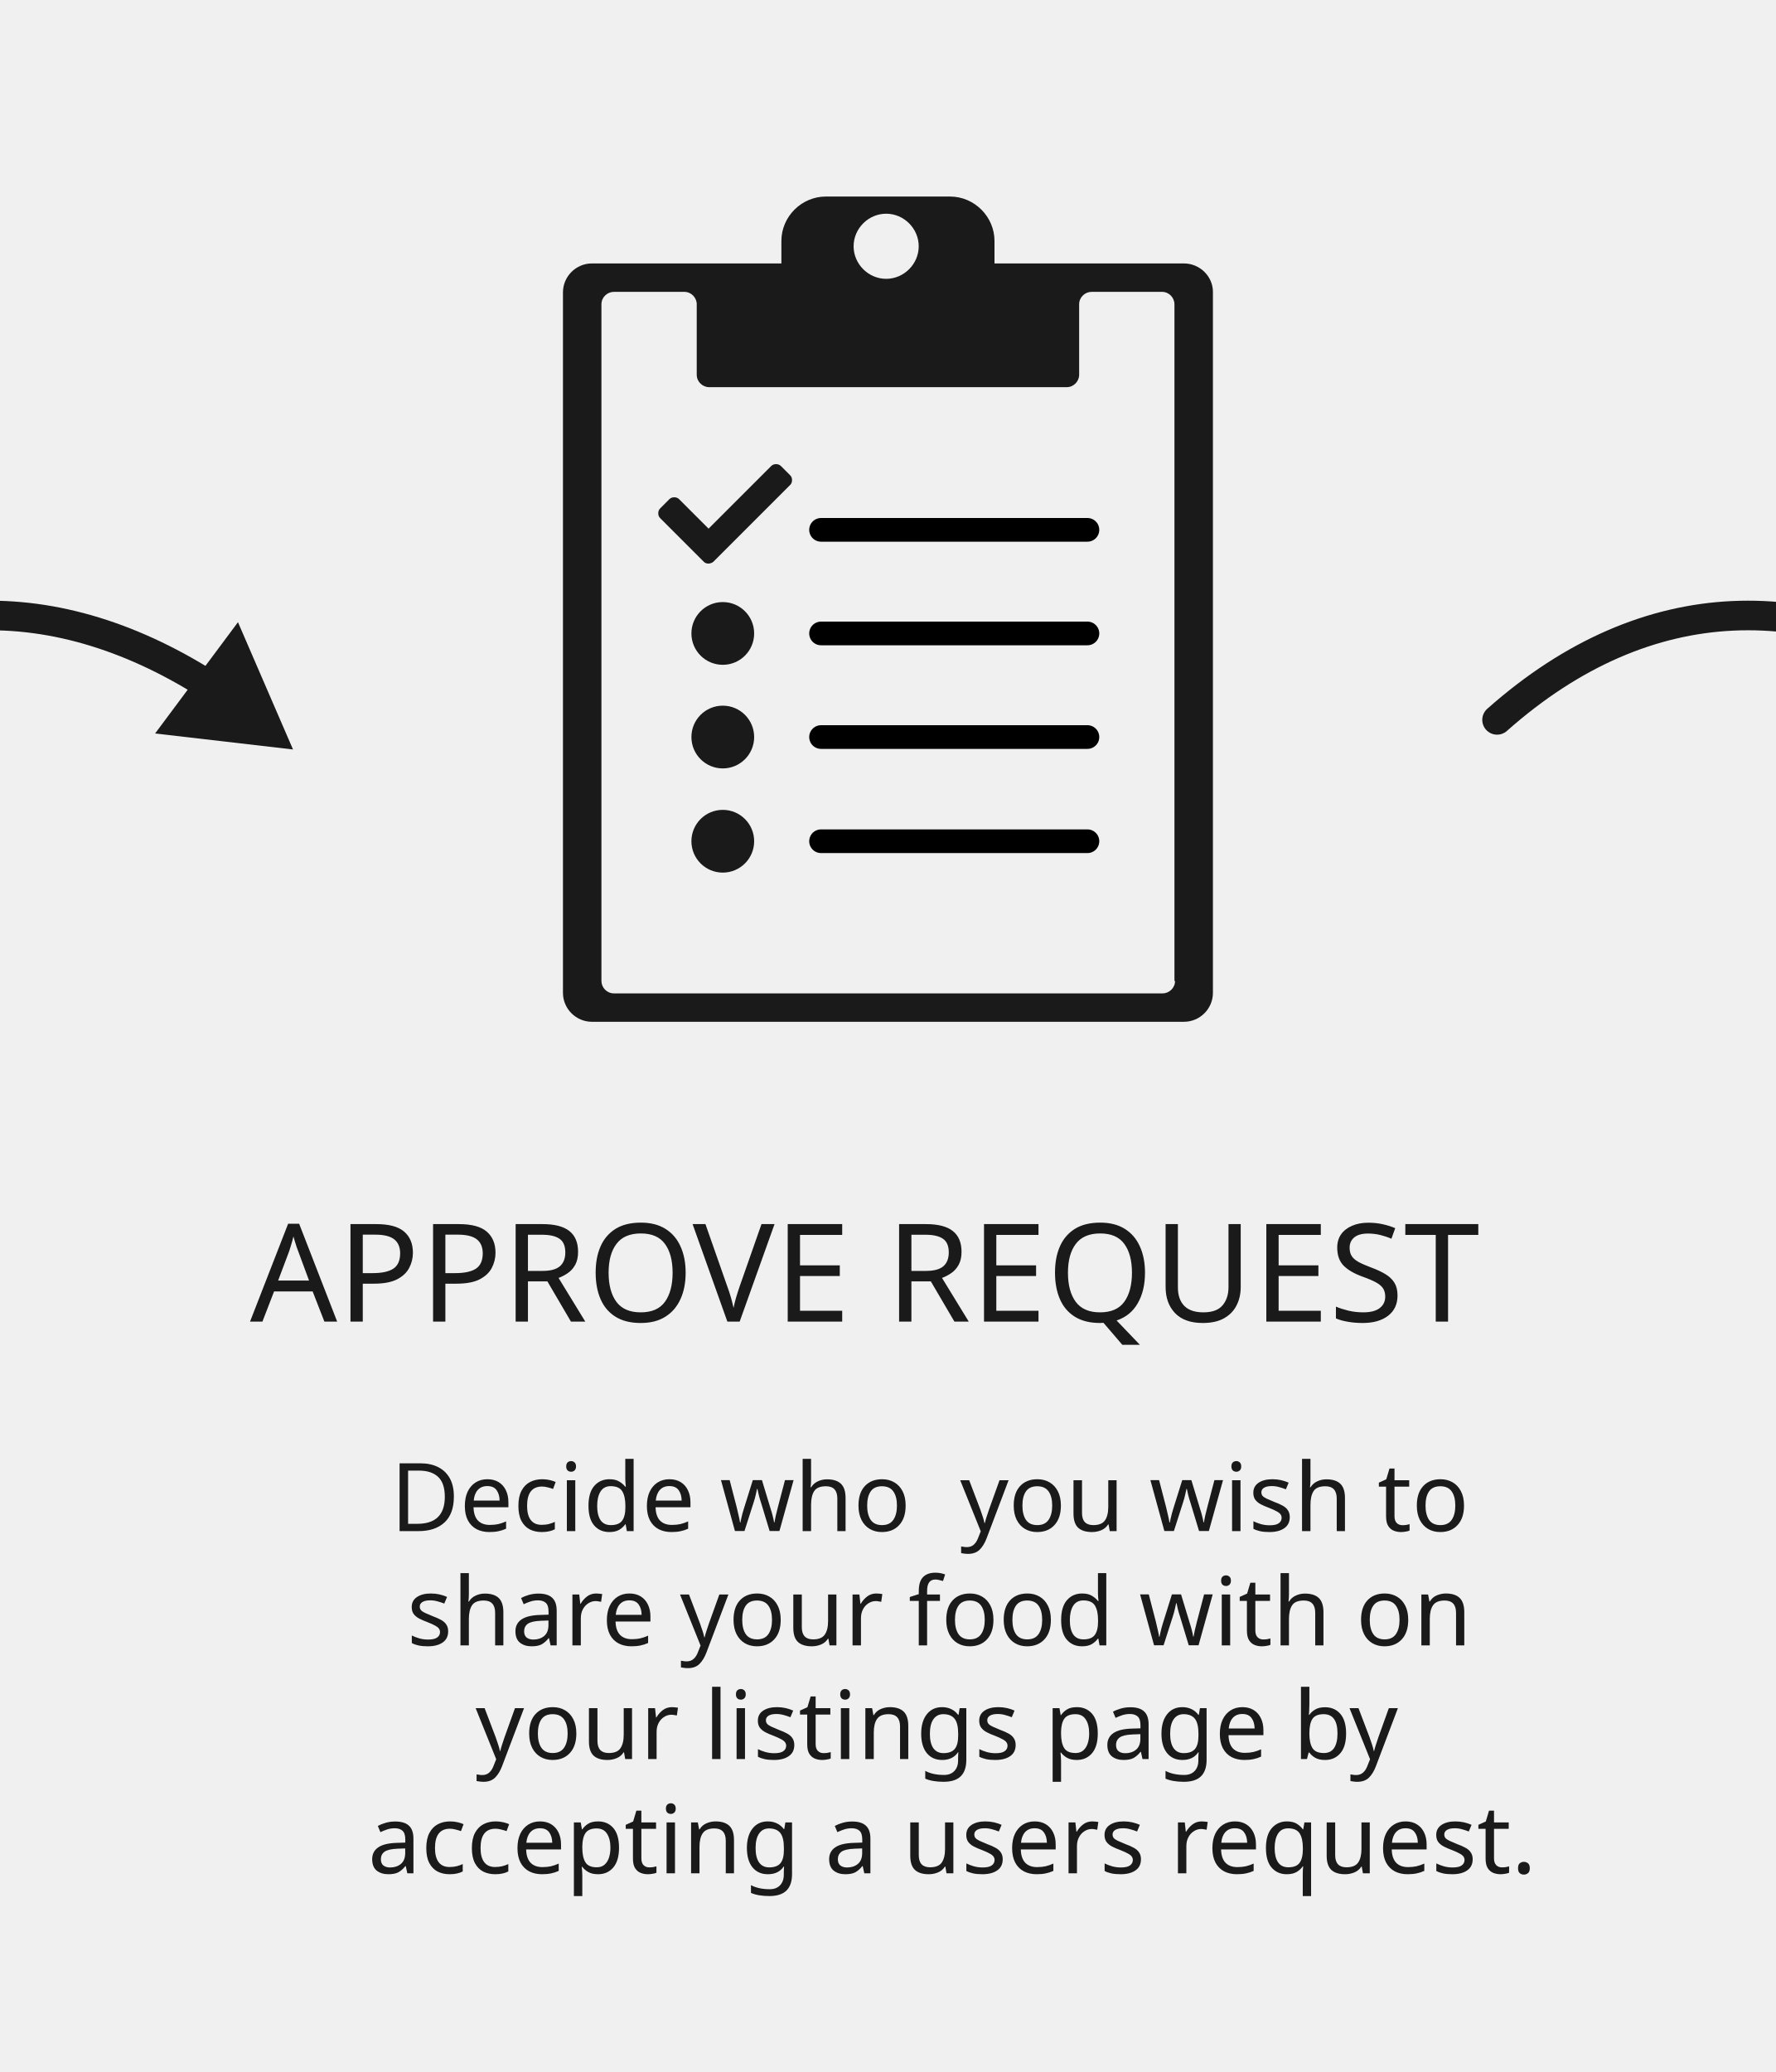
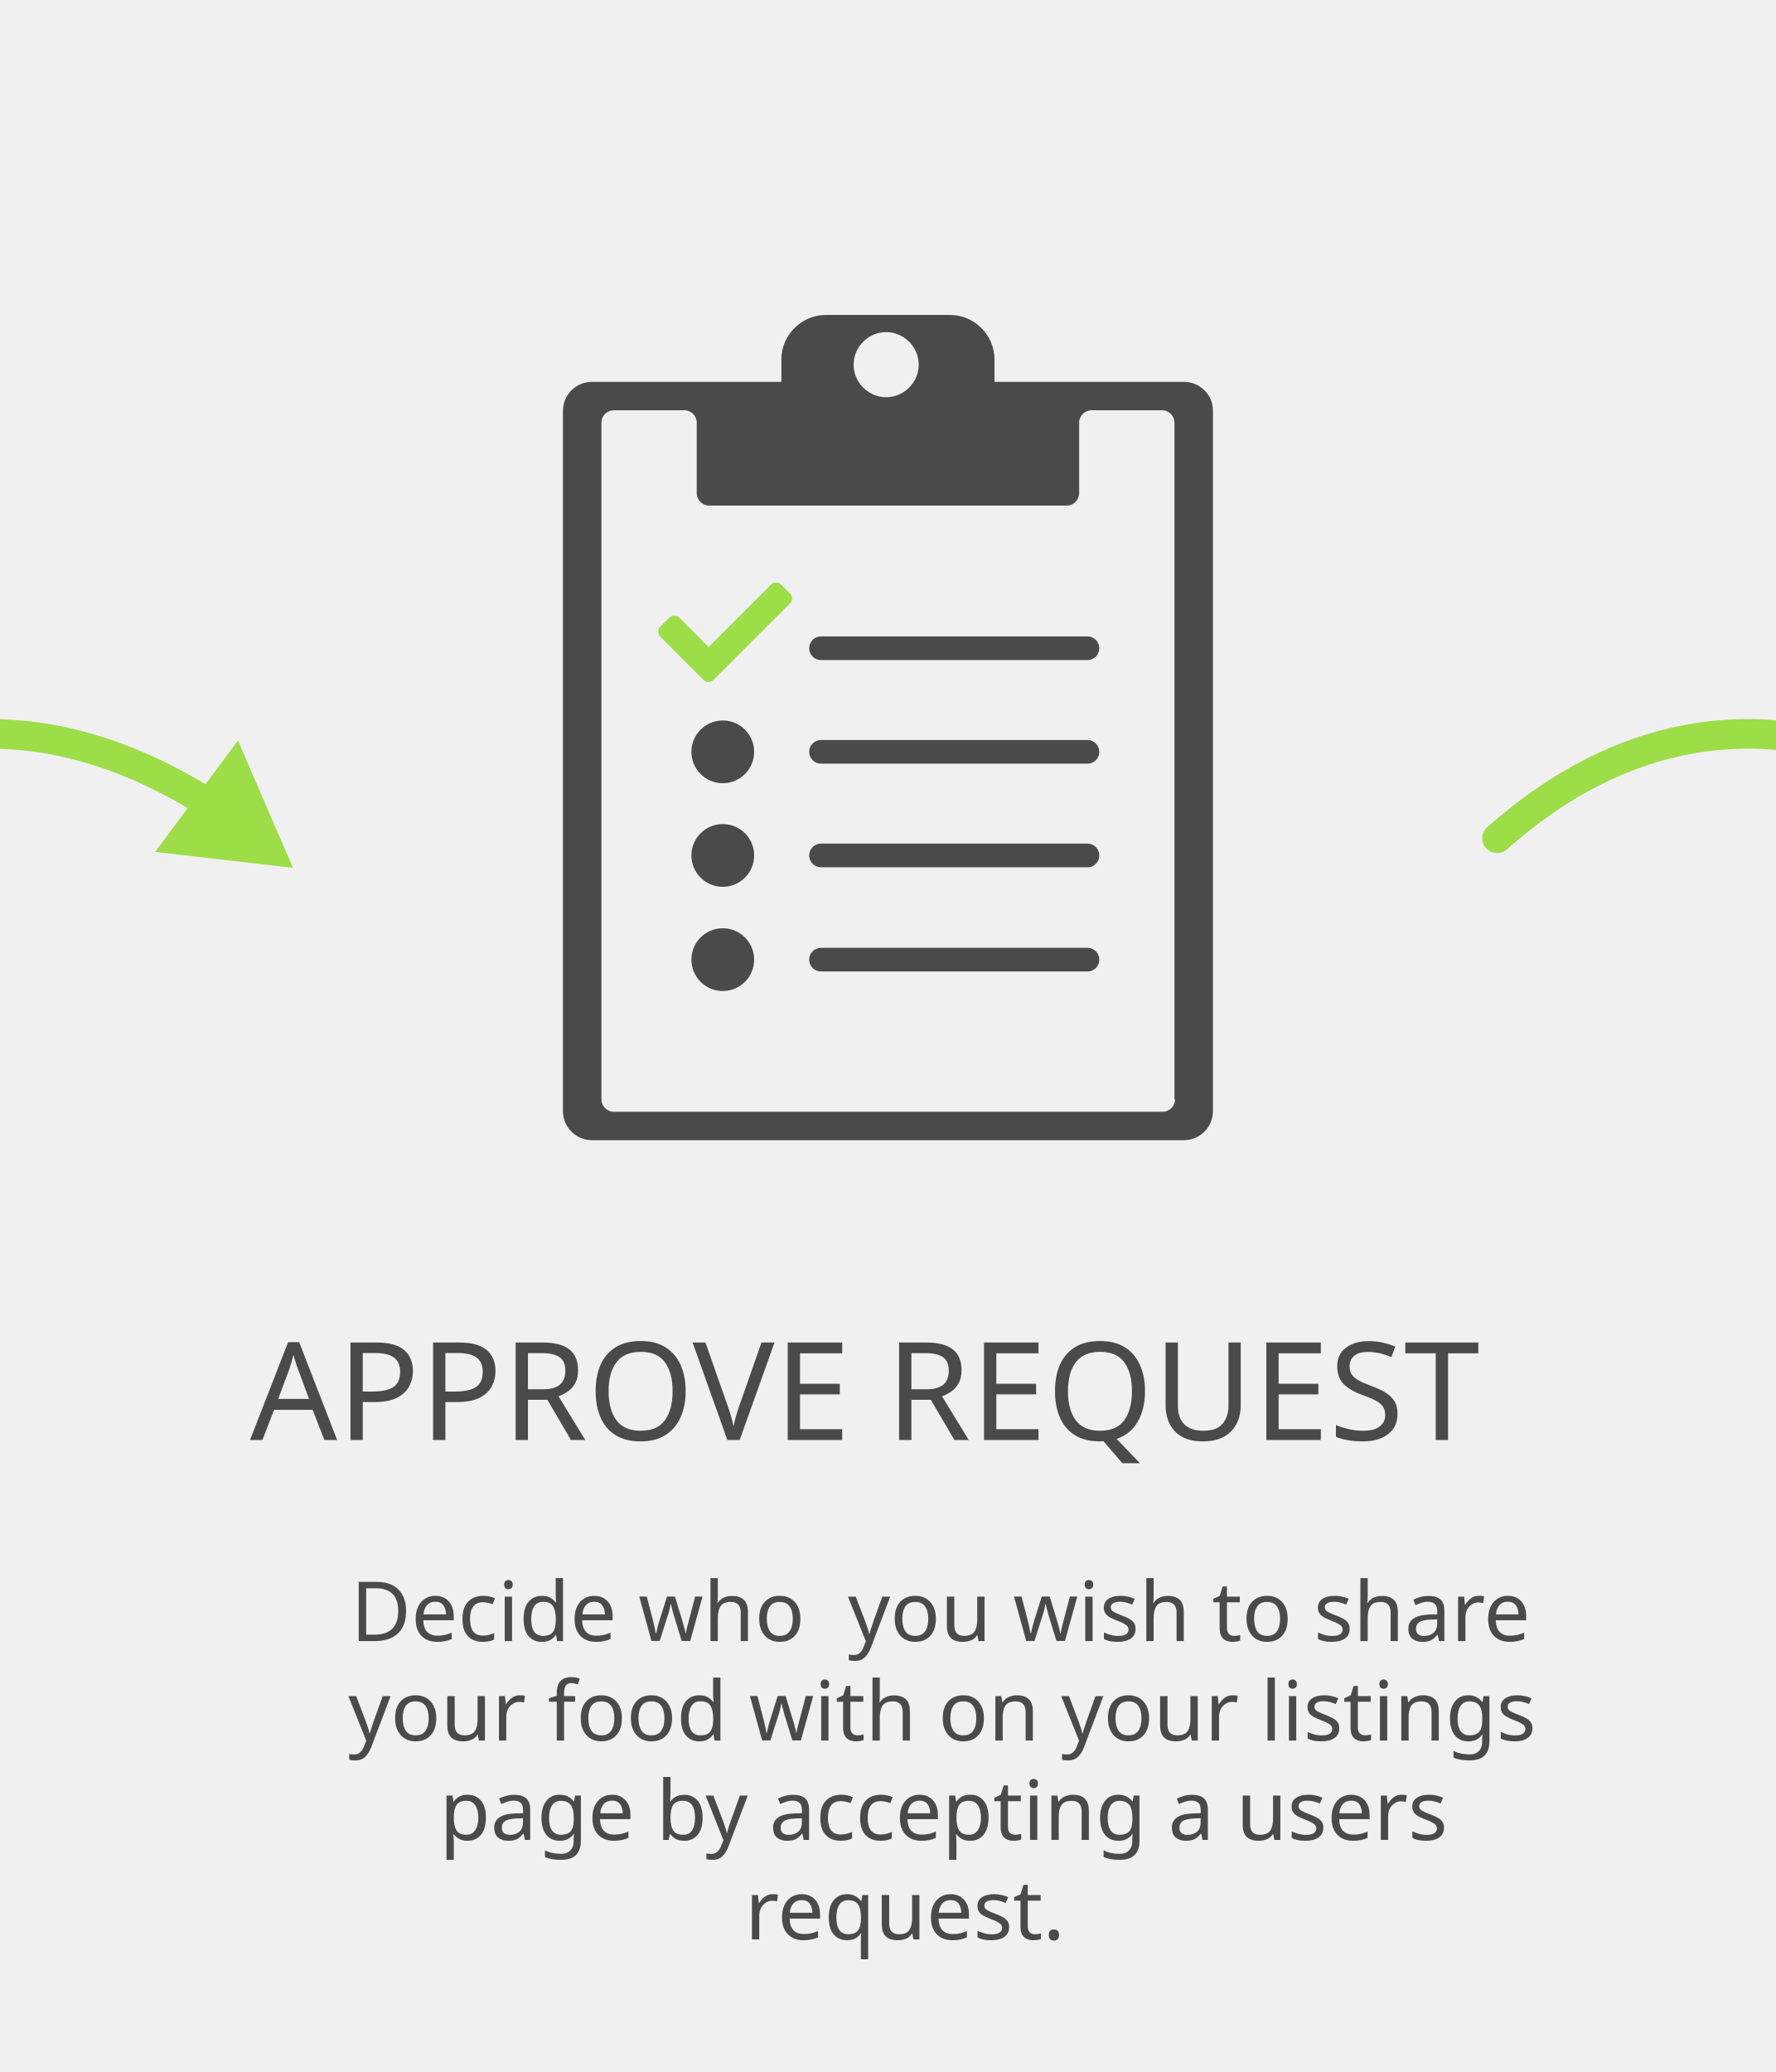
<svg xmlns="http://www.w3.org/2000/svg" version="1.1" x="0px" y="0px" viewBox="0 0 300 350" style="enable-background:new 0 0 300 350;" xml:space="preserve">
  <style type="text/css">
	.st0{fill:#99CC33;}
	.st1{fill:#9DDD48;}
	.st2{fill:#D9E021;}
	.st3{fill:#8CC63F;}
	.st4{fill:url(#SVGID_1_);}
	.st5{fill:url(#SVGID_2_);}
	.st6{fill:url(#SVGID_3_);}
	.st7{fill:url(#SVGID_4_);}
	.st8{fill:url(#SVGID_5_);}
	.st9{fill:#FEFEFE;}
	.st10{fill:url(#SVGID_6_);}
	.st11{fill:#669900;}
	.st12{fill:#EDEFFD;}
	.st13{fill:url(#SVGID_7_);}
	.st14{fill:url(#SVGID_8_);}
	.st15{fill:url(#SVGID_9_);}
	.st16{fill:url(#SVGID_10_);}
	.st17{fill:url(#SVGID_11_);}
	.st18{fill:url(#SVGID_12_);}
	.st19{fill:url(#SVGID_13_);}
	.st20{fill:url(#SVGID_14_);}
	.st21{fill:url(#SVGID_15_);}
	.st22{fill:url(#SVGID_16_);}
	.st23{fill:url(#SVGID_17_);}
	.st24{fill:url(#SVGID_18_);}
	.st25{fill:url(#SVGID_19_);}
	.st26{fill:url(#SVGID_20_);}
	.st27{fill:url(#SVGID_21_);}
	.st28{fill:url(#SVGID_22_);}
	.st29{fill:url(#SVGID_23_);}
	.st30{fill:url(#SVGID_24_);}
	.st31{fill:url(#SVGID_25_);}
	.st32{fill:url(#SVGID_26_);}
	.st33{fill:#7A88C2;}
	.st34{fill:#333349;}
	.st35{fill:#FDFDFD;}
	.st36{fill:#333333;}
	.st37{fill:none;stroke:#4D4D4D;stroke-width:4;stroke-linecap:round;stroke-linejoin:round;stroke-miterlimit:10;}
- 	.st38{fill:none;stroke:#1A1A1A;stroke-width:5;stroke-linecap:round;stroke-miterlimit:10;}
- 	.st39{fill:#1A1A1A;}
- 	.st40{opacity:0.44;fill:#FFFFFF;stroke:#000000;stroke-width:0.5;stroke-miterlimit:10;}
+ 	.st38{fill:none;stroke:#9DDD48;stroke-width:5;stroke-linecap:round;stroke-miterlimit:10;}
+ 	.st39{opacity:0.44;fill:#FFFFFF;stroke:#000000;stroke-width:0.5;stroke-miterlimit:10;}
+ 	.st40{fill:#4A4A4A;}
	.st41{fill:none;}
	.st42{font-family:'CirceRounded-Bold';}
	.st43{font-size:23.061px;}
- 	.st44{font-family:'CirceRounded-Light';}
- 	.st45{font-size:16.042px;}
- 	.st46{fill:none;stroke:#1A1A1A;stroke-width:4;stroke-linecap:round;stroke-linejoin:round;stroke-miterlimit:10;}
+ 	.st44{font-family:'CirceRounded-Regular';}
+ 	.st45{font-size:14px;}
+ 	.st46{fill:none;stroke:#4A4A4A;stroke-width:4;stroke-linecap:round;stroke-linejoin:round;stroke-miterlimit:10;}
	.st47{stroke:#000000;stroke-width:4;stroke-linecap:round;stroke-linejoin:round;stroke-miterlimit:10;}
	.st48{fill:none;stroke:#000000;stroke-width:4;stroke-linecap:round;stroke-linejoin:round;stroke-miterlimit:10;}
- 	.st49{fill:#1A1A1A;stroke:#000000;stroke-width:4;stroke-linecap:round;stroke-linejoin:round;stroke-miterlimit:10;}
+ 	.st49{fill:#4A4A4A;stroke:#4A4A4A;stroke-width:4;stroke-linecap:round;stroke-linejoin:round;stroke-miterlimit:10;}
</style>
  <g id="Layer_1">
    <g>
      <g>
-         <path class="st38" d="M-44.1,121.6c25.6-22.7,53.9-22.4,80.2-5.3" />
+         <path class="st38" d="M-44.1,141.6c25.6-22.7,53.9-22.4,80.2-5.3" />
        <g>
-           <polygon class="st39" points="26.2,123.9 49.5,126.6 40.2,105.1     " />
+           <polygon class="st1" points="26.2,143.9 49.5,146.6 40.2,125.1     " />
        </g>
      </g>
    </g>
    <g>
      <g>
-         <path class="st38" d="M252.9,121.6c25.6-22.7,53.9-22.4,80.2-5.3" />
+         <path class="st38" d="M252.9,141.6c25.6-22.7,53.9-22.4,80.2-5.3" />
      </g>
    </g>
  </g>
  <g id="Layer_2">
</g>
  <g id="Layer_3">
</g>
  <g id="Layer_4">
-     <rect x="34.2" y="207.1" class="st41" width="231.6" height="32" />
-     <text transform="matrix(1 0 0 1 42.2371 223.2431)" class="st39 st42 st43">APPROVE REQUEST</text>
-     <rect x="56.3" y="247.4" class="st41" width="187.5" height="121.6" />
-     <text transform="matrix(1 0 0 1 65.9394 258.6353)">
-       <tspan x="0" y="0" class="st39 st44 st45">Decide who  you wish to </tspan>
-       <tspan x="2.8" y="19.3" class="st39 st44 st45">share your food with on </tspan>
-       <tspan x="14.4" y="38.5" class="st39 st44 st45">your listings page by </tspan>
-       <tspan x="-3.8" y="57.8" class="st39 st44 st45">accepting a users request.</tspan>
+     <rect x="34.2" y="227.1" class="st41" width="231.6" height="32" />
+     <text transform="matrix(1 0 0 1 42.2371 243.2431)" class="st40 st42 st43">APPROVE REQUEST</text>
+     <rect x="56.3" y="267.4" class="st41" width="187.5" height="121.6" />
+     <text transform="matrix(1 0 0 1 59.2392 277.2056)">
+       <tspan x="0" y="0" class="st40 st44 st45">Decide who  you wish to share </tspan>
+       <tspan x="-0.4" y="16.8" class="st40 st44 st45">your food with on your listings </tspan>
+       <tspan x="15" y="33.6" class="st40 st44 st45">page by accepting a users </tspan>
+       <tspan x="66.6" y="50.4" class="st40 st44 st45">request.</tspan>
    </text>
    <g>
-       <path class="st39" d="M118.9,94.9l-7.4-7.4c-0.4-0.4-0.4-1.2,0-1.6l1.6-1.6c0.4-0.4,1.2-0.4,1.6,0l5,5l10.6-10.6    c0.4-0.4,1.2-0.4,1.6,0l1.6,1.6c0.4,0.4,0.4,1.2,0,1.6l-13,13C120,95.3,119.3,95.3,118.9,94.9L118.9,94.9z" />
-       <line class="st49" x1="138.7" y1="89.5" x2="183.7" y2="89.5" />
-       <line class="st49" x1="138.7" y1="107" x2="183.7" y2="107" />
-       <circle class="st39" cx="122.1" cy="107" r="5.3" />
-       <line class="st49" x1="138.7" y1="124.5" x2="183.7" y2="124.5" />
-       <circle class="st39" cx="122.1" cy="124.5" r="5.3" />
-       <line class="st49" x1="138.7" y1="142.1" x2="183.7" y2="142.1" />
-       <circle class="st39" cx="122.1" cy="142.1" r="5.3" />
-       <path class="st41" d="M196.4,49.2h-11.9c-1.2,0-2.1,1-2.1,2.1v11.9c0,1.2-1,2.1-2.1,2.1h-60.4c-1.2,0-2.1-1-2.1-2.1V51.4    c0-1.2-1-2.1-2.1-2.1h-11.9c-1.2,0-2.1,1-2.1,2.1v114.3c0,1.2,1,2.1,2.1,2.1h92.7c1.2,0,2.1-1,2.1-2.1V51.4    C198.5,50.2,197.5,49.2,196.4,49.2z" />
-       <path class="st41" d="M196.4,49.2h-11.9c-1.2,0-2.1,1-2.1,2.1v11.9c0,1.2-1,2.1-2.1,2.1h-60.4c-1.2,0-2.1-1-2.1-2.1V51.4    c0-1.2-1-2.1-2.1-2.1h-11.9c-1.2,0-2.1,1-2.1,2.1v114.3c0,1.2,1,2.1,2.1,2.1h92.7c1.2,0,2.1-1,2.1-2.1V51.4    C198.5,50.2,197.5,49.2,196.4,49.2z" />
+       <path class="st1" d="M118.9,114.9l-7.4-7.4c-0.4-0.4-0.4-1.2,0-1.6l1.6-1.6c0.4-0.4,1.2-0.4,1.6,0l5,5l10.6-10.6    c0.4-0.4,1.2-0.4,1.6,0l1.6,1.6c0.4,0.4,0.4,1.2,0,1.6l-13,13C120,115.3,119.3,115.3,118.9,114.9L118.9,114.9z" />
+       <line class="st49" x1="138.7" y1="109.5" x2="183.7" y2="109.5" />
+       <line class="st49" x1="138.7" y1="127" x2="183.7" y2="127" />
+       <circle class="st40" cx="122.1" cy="127" r="5.3" />
+       <line class="st49" x1="138.7" y1="144.5" x2="183.7" y2="144.5" />
+       <circle class="st40" cx="122.1" cy="144.5" r="5.3" />
+       <line class="st49" x1="138.7" y1="162.1" x2="183.7" y2="162.1" />
+       <circle class="st40" cx="122.1" cy="162.1" r="5.3" />
+       <path class="st41" d="M196.4,69.2h-11.9c-1.2,0-2.1,1-2.1,2.1v11.9c0,1.2-1,2.1-2.1,2.1h-60.4c-1.2,0-2.1-1-2.1-2.1V71.4    c0-1.2-1-2.1-2.1-2.1h-11.9c-1.2,0-2.1,1-2.1,2.1v114.3c0,1.2,1,2.1,2.1,2.1h92.7c1.2,0,2.1-1,2.1-2.1V71.4    C198.5,70.2,197.5,69.2,196.4,69.2z" />
+       <path class="st41" d="M196.4,69.2h-11.9c-1.2,0-2.1,1-2.1,2.1v11.9c0,1.2-1,2.1-2.1,2.1h-60.4c-1.2,0-2.1-1-2.1-2.1V71.4    c0-1.2-1-2.1-2.1-2.1h-11.9c-1.2,0-2.1,1-2.1,2.1v114.3c0,1.2,1,2.1,2.1,2.1h92.7c1.2,0,2.1-1,2.1-2.1V71.4    C198.5,70.2,197.5,69.2,196.4,69.2z" />
      <g>
-         <path class="st39" d="M200,44.5h-29.9H168v-3.8c0-4.1-3.4-7.5-7.5-7.5H150h-10.5c-4.1,0-7.5,3.4-7.5,7.5v3.8h-2.1H100     c-2.7,0-4.9,2.2-4.9,4.9v118.3c0,2.7,2.2,4.9,4.9,4.9h100c2.7,0,4.9-2.2,4.9-4.9V49.3C204.9,46.7,202.7,44.5,200,44.5z      M149.7,36.1c3,0,5.5,2.5,5.5,5.5s-2.5,5.5-5.5,5.5s-5.5-2.5-5.5-5.5S146.7,36.1,149.7,36.1z M198.5,165.7c0,1.2-1,2.1-2.1,2.1     h-92.7c-1.2,0-2.1-1-2.1-2.1V51.4c0-1.2,1-2.1,2.1-2.1h11.9c1.2,0,2.1,1,2.1,2.1v11.9c0,1.2,1,2.1,2.1,2.1h60.4     c1.2,0,2.1-1,2.1-2.1V51.4c0-1.2,1-2.1,2.1-2.1h11.9c1.2,0,2.1,1,2.1,2.1V165.7z" />
+         <path class="st40" d="M200,64.5h-29.9H168v-3.8c0-4.1-3.4-7.5-7.5-7.5H150h-10.5c-4.1,0-7.5,3.4-7.5,7.5v3.8h-2.1H100     c-2.7,0-4.9,2.2-4.9,4.9v118.3c0,2.7,2.2,4.9,4.9,4.9h100c2.7,0,4.9-2.2,4.9-4.9V69.3C204.9,66.7,202.7,64.5,200,64.5z      M149.7,56.1c3,0,5.5,2.5,5.5,5.5s-2.5,5.5-5.5,5.5s-5.5-2.5-5.5-5.5S146.7,56.1,149.7,56.1z M198.5,185.7c0,1.2-1,2.1-2.1,2.1     h-92.7c-1.2,0-2.1-1-2.1-2.1V71.4c0-1.2,1-2.1,2.1-2.1h11.9c1.2,0,2.1,1,2.1,2.1v11.9c0,1.2,1,2.1,2.1,2.1h60.4     c1.2,0,2.1-1,2.1-2.1V71.4c0-1.2,1-2.1,2.1-2.1h11.9c1.2,0,2.1,1,2.1,2.1V185.7z" />
      </g>
    </g>
  </g>
</svg>
